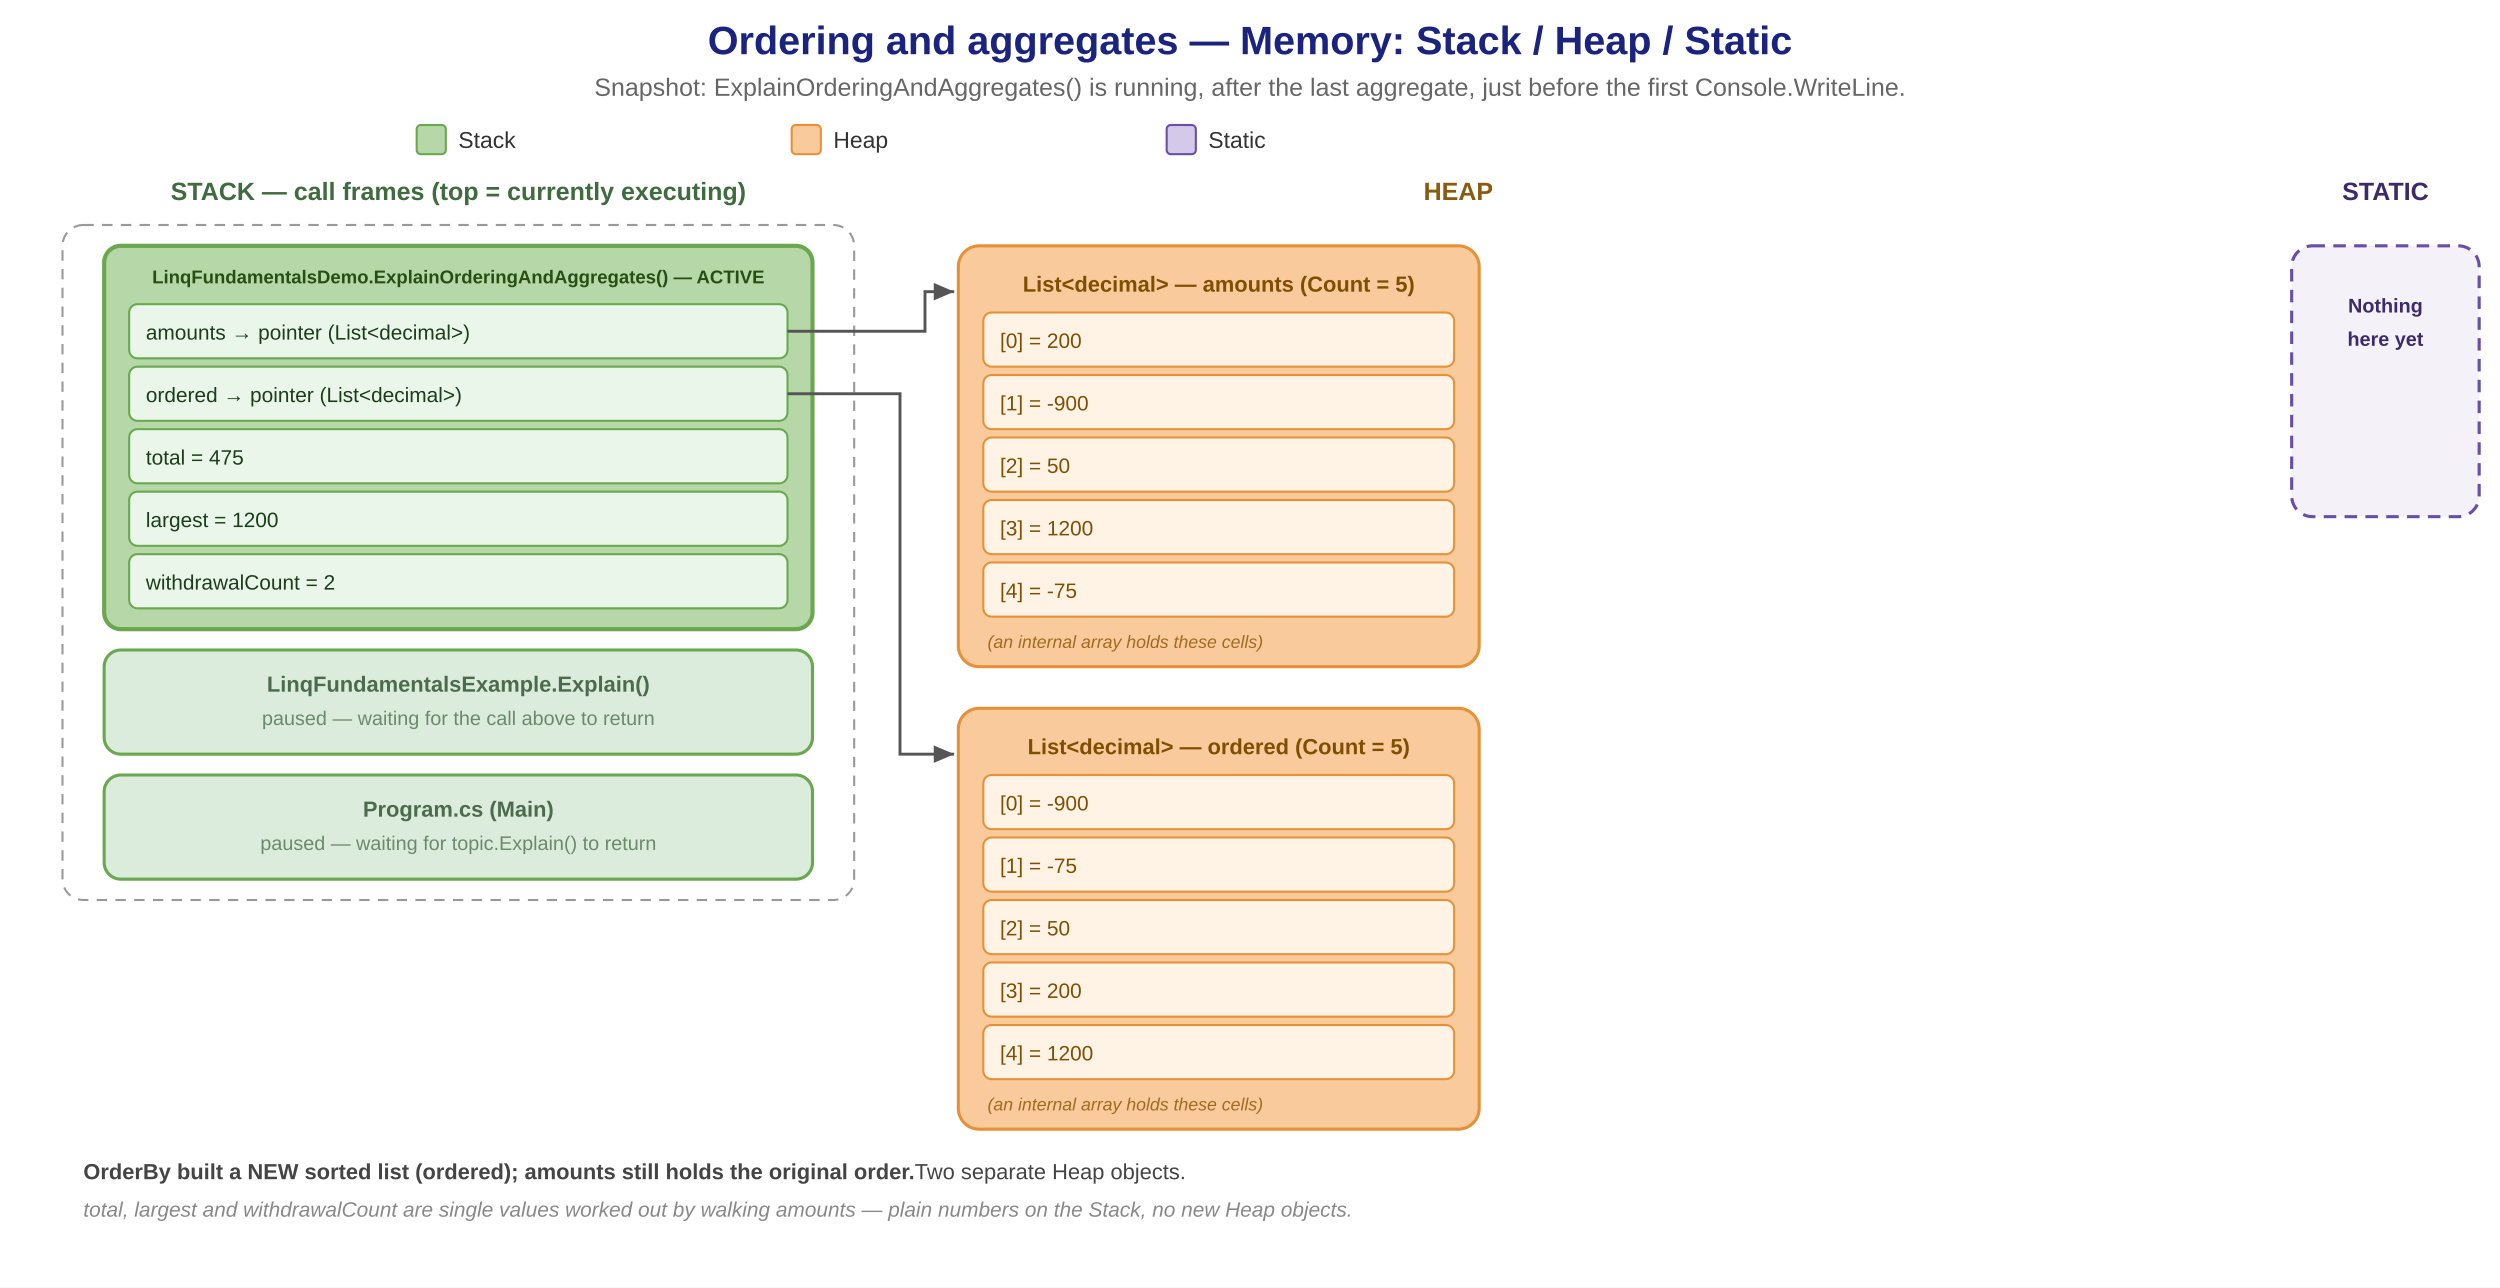
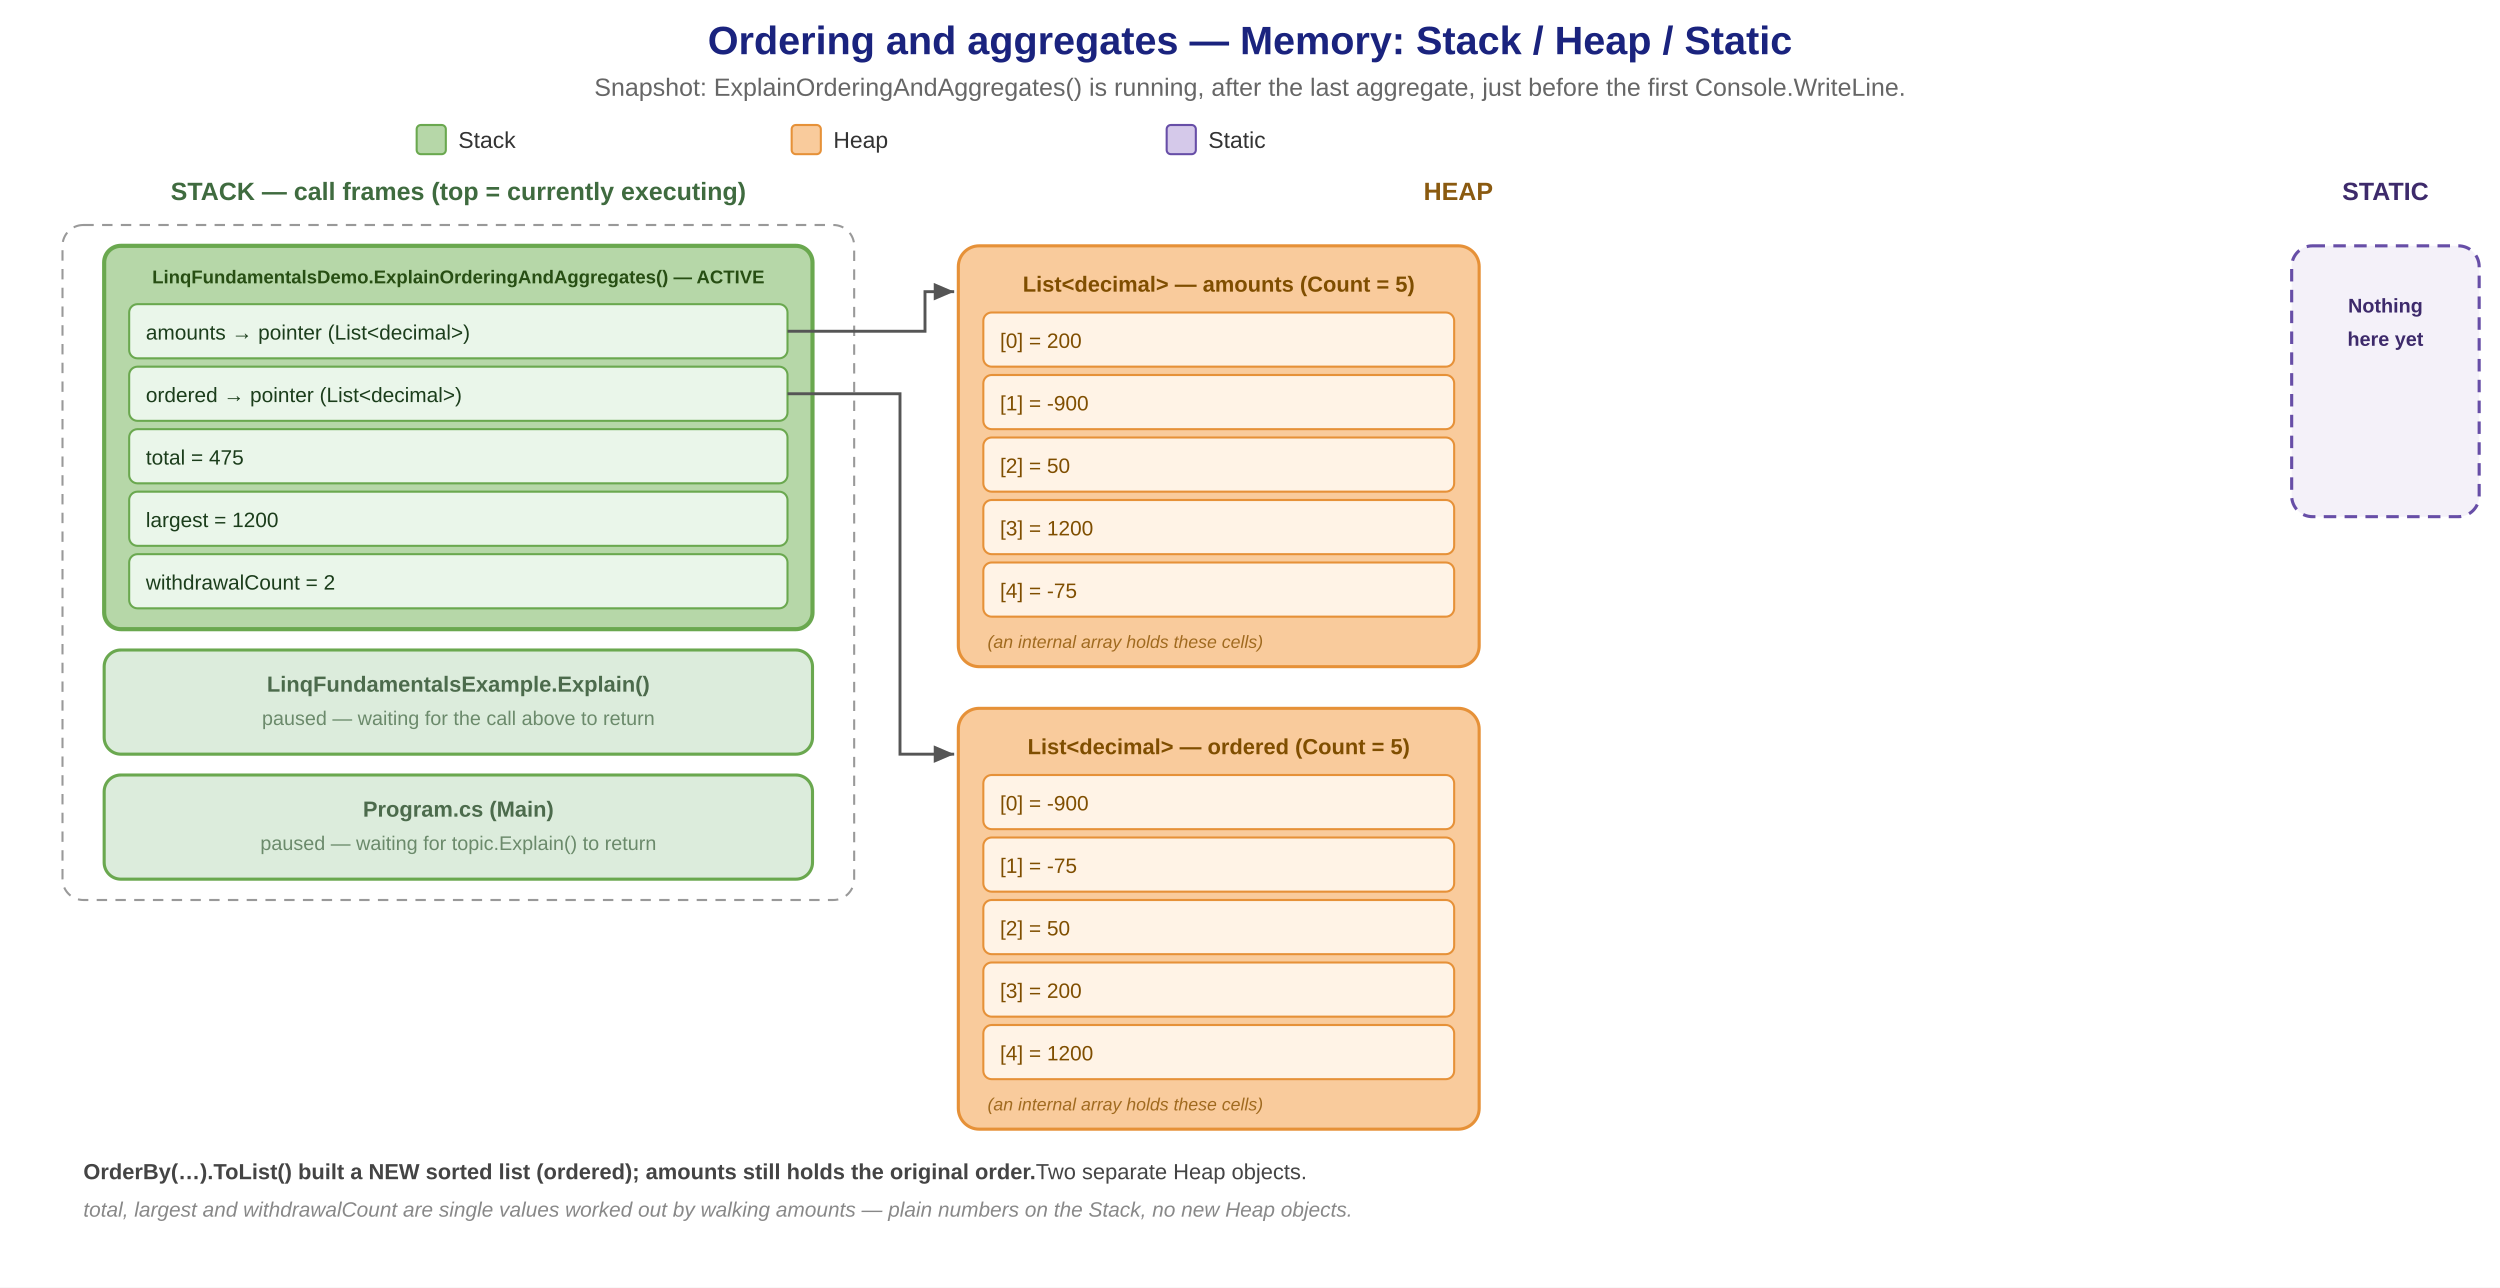
<svg xmlns="http://www.w3.org/2000/svg" viewBox="0 0 1200 618" font-family="Arial, Helvetica, sans-serif">
  <defs>
    <marker id="a" markerWidth="9" markerHeight="9" refX="7" refY="3" orient="auto">
      <path d="M0,0 L7,3 L0,6 Z" fill="#555" />
    </marker>
  </defs>
  <rect x="0" y="0" width="1200" height="618" fill="#ffffff" />
  <text x="600.0" y="26" text-anchor="middle" font-size="19" font-weight="bold" fill="#1a237e">Ordering and aggregates — Memory: Stack / Heap / Static</text>
  <text x="600.0" y="46" text-anchor="middle" font-size="12" fill="#666">Snapshot: ExplainOrderingAndAggregates() is running, after the last aggregate, just before the first Console.WriteLine.</text>
  <g font-size="11" fill="#333">
    <rect x="200" y="60" width="14" height="14" rx="2" fill="#b6d7a8" stroke="#6aa84f" />
    <text x="220" y="71">Stack</text>
  </g>
  <g font-size="11" fill="#333">
    <rect x="380" y="60" width="14" height="14" rx="2" fill="#f9cb9c" stroke="#e69138" />
    <text x="400" y="71">Heap</text>
  </g>
  <g font-size="11" fill="#333">
    <rect x="560" y="60" width="14" height="14" rx="2" fill="#d5c9ea" stroke="#674ea7" />
    <text x="580" y="71">Static</text>
  </g>
  <text x="220" y="96" text-anchor="middle" font-size="12" font-weight="bold" fill="#3f6b3f">STACK — call frames (top = currently executing)</text>
  <text x="700" y="96" text-anchor="middle" font-size="12" font-weight="bold" fill="#8a5a10">HEAP</text>
  <text x="1145" y="96" text-anchor="middle" font-size="12" font-weight="bold" fill="#3d2a6b">STATIC</text>
  <rect x="30" y="108" width="380" height="324" rx="10" fill="none" stroke="#999" stroke-width="1" stroke-dasharray="5 4" />
  <rect x="50" y="118" width="340" height="184" rx="8" fill="#b6d7a8" stroke="#6aa84f" stroke-width="2" />
  <text x="220" y="136" text-anchor="middle" font-size="8.9" font-weight="bold" fill="#274e13">LinqFundamentalsDemo.ExplainOrderingAndAggregates() — ACTIVE</text>
  <rect x="62" y="146" width="316" height="26" rx="4" fill="#eaf6ea" stroke="#6aa84f" stroke-width="1" />
  <text x="70" y="163" font-size="10" fill="#1b3d1b">amounts → pointer  (List&lt;decimal&gt;)</text>
  <rect x="62" y="176" width="316" height="26" rx="4" fill="#eaf6ea" stroke="#6aa84f" stroke-width="1" />
  <text x="70" y="193" font-size="10" fill="#1b3d1b">ordered → pointer  (List&lt;decimal&gt;)</text>
  <rect x="62" y="206" width="316" height="26" rx="4" fill="#eaf6ea" stroke="#6aa84f" stroke-width="1" />
  <text x="70" y="223" font-size="10" fill="#1b3d1b">total = 475</text>
  <rect x="62" y="236" width="316" height="26" rx="4" fill="#eaf6ea" stroke="#6aa84f" stroke-width="1" />
  <text x="70" y="253" font-size="10" fill="#1b3d1b">largest = 1200</text>
  <rect x="62" y="266" width="316" height="26" rx="4" fill="#eaf6ea" stroke="#6aa84f" stroke-width="1" />
  <text x="70" y="283" font-size="10" fill="#1b3d1b">withdrawalCount = 2</text>
  <rect x="50" y="312" width="340" height="50" rx="8" fill="#dcecdc" stroke="#6aa84f" stroke-width="1.5" />
  <text x="220" y="332" text-anchor="middle" font-size="10.5" font-weight="bold" fill="#4c6b4c">LinqFundamentalsExample.Explain()</text>
  <text x="220" y="348" text-anchor="middle" font-size="9.5" fill="#6b8a6b">paused — waiting for the call above to return</text>
  <rect x="50" y="372" width="340" height="50" rx="8" fill="#dcecdc" stroke="#6aa84f" stroke-width="1.5" />
  <text x="220" y="392" text-anchor="middle" font-size="10.5" font-weight="bold" fill="#4c6b4c">Program.cs (Main)</text>
  <text x="220" y="408" text-anchor="middle" font-size="9.5" fill="#6b8a6b">paused — waiting for topic.Explain() to return</text>
  <rect x="460" y="118" width="250" height="202" rx="10" fill="#f9cb9c" stroke="#e69138" stroke-width="1.5" />
  <text x="585.0" y="140" text-anchor="middle" font-size="10.5" font-weight="bold" fill="#7f4e00">List&lt;decimal&gt; — amounts (Count = 5)</text>
  <rect x="472" y="150" width="226" height="26" rx="4" fill="#fff3e6" stroke="#e69138" stroke-width="1" />
  <text x="480" y="167" font-size="10" fill="#7f4e00">[0] = 200</text>
  <rect x="472" y="180" width="226" height="26" rx="4" fill="#fff3e6" stroke="#e69138" stroke-width="1" />
  <text x="480" y="197" font-size="10" fill="#7f4e00">[1] = -900</text>
  <rect x="472" y="210" width="226" height="26" rx="4" fill="#fff3e6" stroke="#e69138" stroke-width="1" />
  <text x="480" y="227" font-size="10" fill="#7f4e00">[2] = 50</text>
  <rect x="472" y="240" width="226" height="26" rx="4" fill="#fff3e6" stroke="#e69138" stroke-width="1" />
  <text x="480" y="257" font-size="10" fill="#7f4e00">[3] = 1200</text>
  <rect x="472" y="270" width="226" height="26" rx="4" fill="#fff3e6" stroke="#e69138" stroke-width="1" />
  <text x="480" y="287" font-size="10" fill="#7f4e00">[4] = -75</text>
  <text x="474" y="311" font-size="8.5" font-style="italic" fill="#a06a1f">(an internal array holds these cells)</text>
  <rect x="460" y="340" width="250" height="202" rx="10" fill="#f9cb9c" stroke="#e69138" stroke-width="1.5" />
  <text x="585.0" y="362" text-anchor="middle" font-size="10.5" font-weight="bold" fill="#7f4e00">List&lt;decimal&gt; — ordered (Count = 5)</text>
  <rect x="472" y="372" width="226" height="26" rx="4" fill="#fff3e6" stroke="#e69138" stroke-width="1" />
  <text x="480" y="389" font-size="10" fill="#7f4e00">[0] = -900</text>
  <rect x="472" y="402" width="226" height="26" rx="4" fill="#fff3e6" stroke="#e69138" stroke-width="1" />
  <text x="480" y="419" font-size="10" fill="#7f4e00">[1] = -75</text>
  <rect x="472" y="432" width="226" height="26" rx="4" fill="#fff3e6" stroke="#e69138" stroke-width="1" />
  <text x="480" y="449" font-size="10" fill="#7f4e00">[2] = 50</text>
  <rect x="472" y="462" width="226" height="26" rx="4" fill="#fff3e6" stroke="#e69138" stroke-width="1" />
  <text x="480" y="479" font-size="10" fill="#7f4e00">[3] = 200</text>
  <rect x="472" y="492" width="226" height="26" rx="4" fill="#fff3e6" stroke="#e69138" stroke-width="1" />
  <text x="480" y="509" font-size="10" fill="#7f4e00">[4] = 1200</text>
  <text x="474" y="533" font-size="8.5" font-style="italic" fill="#a06a1f">(an internal array holds these cells)</text>
  <polyline points="378,159 444,159 444,140 458,140" fill="none" stroke="#555" stroke-width="1.4" marker-end="url(#a)" />
  <polyline points="378,189 432,189 432,362 458,362" fill="none" stroke="#555" stroke-width="1.4" marker-end="url(#a)" />
  <rect x="1100" y="118" width="90" height="130" rx="10" fill="#d5c9ea" stroke="#674ea7" stroke-width="1.5" stroke-dasharray="6 4" fill-opacity="0.25" />
  <text x="1145" y="150" text-anchor="middle" font-size="9.5" font-weight="bold" fill="#3d2a6b">Nothing</text>
  <text x="1145" y="166" text-anchor="middle" font-size="9.5" font-weight="bold" fill="#3d2a6b">here yet</text>
  <text x="40" y="566" font-size="10.5" fill="#444">
-     <tspan font-weight="bold">OrderBy built a NEW sorted list (ordered); amounts still holds the original order. </tspan>Two separate Heap objects.</text>
+     <tspan font-weight="bold">OrderBy(…).ToList() built a NEW sorted list (ordered); amounts still holds the original order. </tspan>Two separate Heap objects.</text>
  <text x="40" y="584" font-size="10" font-style="italic" fill="#888">total, largest and withdrawalCount are single values worked out by walking amounts — plain numbers on the Stack, no new Heap objects.</text>
</svg>
